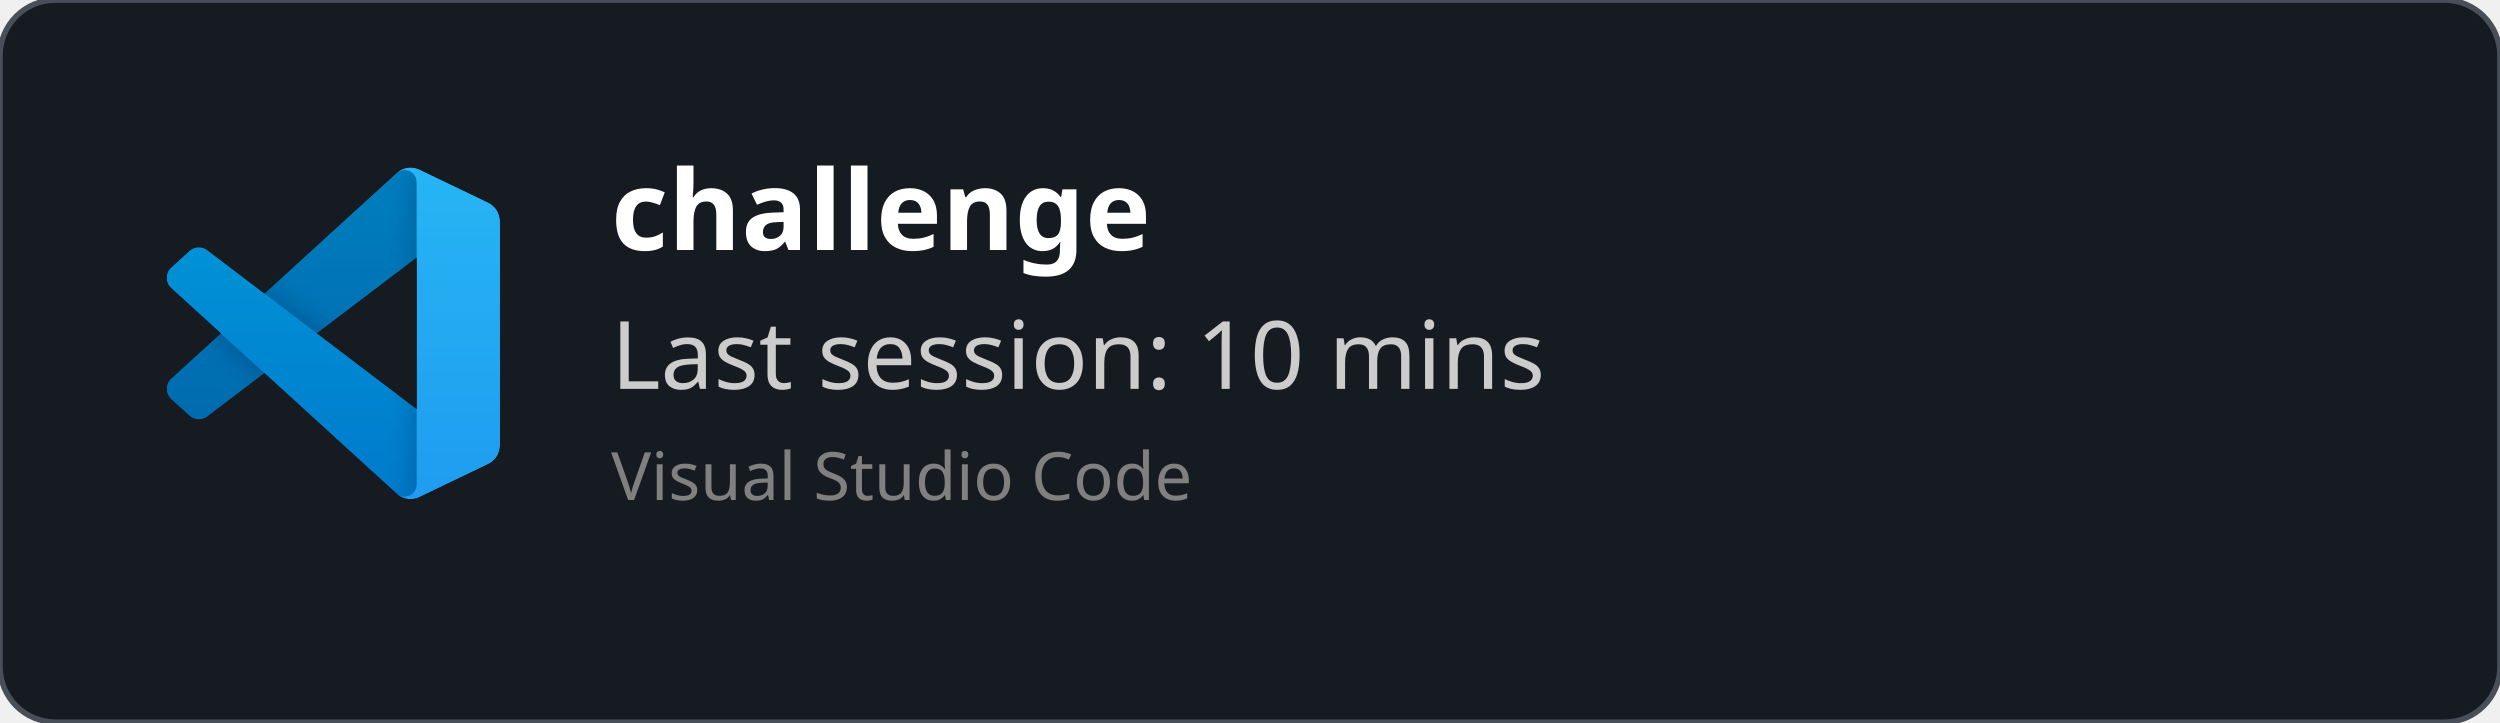
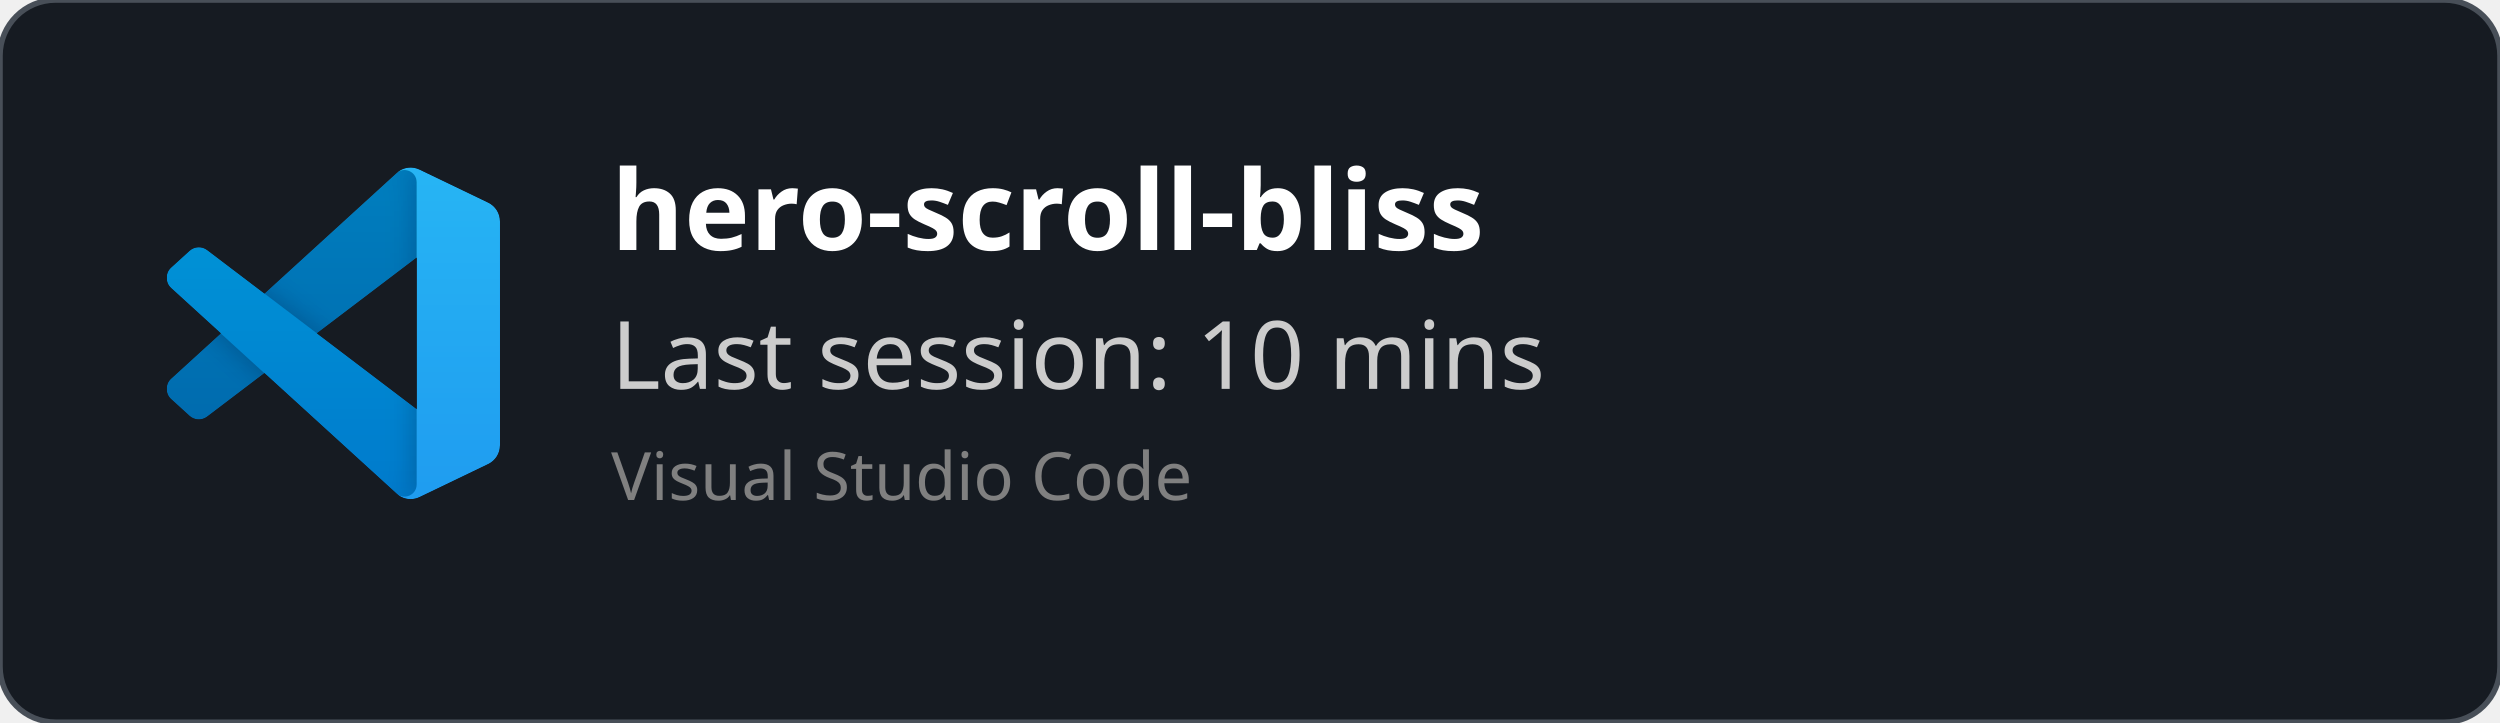
<svg xmlns="http://www.w3.org/2000/svg" width="450" height="130" viewBox="0 0 450 130" fill="none" role="img">
  <style>
    *{
        font-family: 'Segoe UI', Ubuntu, monospace
    }
    </style>
  <defs>
    <clipPath id="horizontalClip" x="20" y="20" width="500" height="200">
      <rect x="90" y="20" width="300" height="50" />
    </clipPath>
  </defs>
  <rect width="450" height="130" fill="rgba(22,27,34)" stroke="#484f58" stroke-width="1" fill-opacity="1" stroke-opacity="1" x="0" y="0" rx="10px" ry="10px">
    </rect>
  <svg width="60" height="60" x="30" y="30" viewBox="0 0 100 100" fill="none" id="vscode">
    <mask id="mask0" mask-type="alpha" maskUnits="userSpaceOnUse" x="0" y="0" width="100" height="100">
      <path fill-rule="evenodd" clip-rule="evenodd" d="M70.912 99.317C72.487 99.931 74.283 99.891 75.873 99.126L96.461 89.22C98.624 88.179 100 85.989 100 83.587V16.413C100 14.011 98.624 11.822 96.461 10.781L75.873 0.874C73.786 -0.13 71.345 0.116 69.513 1.447C69.252 1.637 69.003 1.849 68.769 2.083L29.355 38.041L12.187 25.01C10.589 23.797 8.354 23.896 6.869 25.246L1.363 30.255C-0.453 31.906 -0.455 34.763 1.359 36.417L16.247 50L1.359 63.583C-0.455 65.237 -0.453 68.094 1.363 69.745L6.869 74.754C8.354 76.104 10.589 76.204 12.187 74.99L29.355 61.959L68.769 97.917C69.392 98.541 70.125 99.01 70.912 99.317ZM75.015 27.299L45.109 50L75.015 72.701V27.299Z" fill="white" />
    </mask>
    <g mask="url(#mask0)">
      <path d="M96.461 10.796L75.857 0.876C73.472 -0.273 70.622 0.212 68.75 2.083L1.299 63.583C-0.516 65.237 -0.514 68.094 1.303 69.745L6.813 74.754C8.298 76.104 10.535 76.204 12.134 74.99L93.361 13.37C96.086 11.303 100 13.246 100 16.667V16.427C100 14.027 98.625 11.838 96.461 10.796Z" fill="#0065A9" />
      <g filter="url(#filter0_d)">
        <path d="M96.461 89.204L75.857 99.124C73.472 100.273 70.622 99.788 68.75 97.917L1.299 36.417C-0.516 34.763 -0.514 31.906 1.303 30.255L6.813 25.246C8.298 23.896 10.535 23.796 12.134 25.009L93.361 86.63C96.086 88.697 100 86.754 100 83.333V83.573C100 85.974 98.625 88.162 96.461 89.204Z" fill="#007ACC" />
      </g>
      <g filter="url(#filter1_d)">
        <path d="M75.858 99.126C73.472 100.274 70.622 99.788 68.75 97.917C71.056 100.223 75 98.59 75 95.328V4.672C75 1.41 71.056 -0.223 68.75 2.083C70.622 0.211 73.472 -0.274 75.858 0.874L96.459 10.781C98.623 11.822 100 14.011 100 16.413V83.587C100 85.989 98.623 88.179 96.459 89.22L75.858 99.126Z" fill="#1F9CF0" />
      </g>
      <g style="mix-blend-mode:overlay" opacity="0.25">
        <path fill-rule="evenodd" clip-rule="evenodd" d="M70.851 99.317C72.426 99.931 74.222 99.891 75.812 99.126L96.4 89.22C98.563 88.179 99.939 85.989 99.939 83.587V16.413C99.939 14.011 98.564 11.822 96.4 10.781L75.812 0.874C73.725 -0.13 71.284 0.116 69.453 1.447C69.191 1.637 68.942 1.849 68.708 2.083L29.294 38.041L12.126 25.01C10.528 23.796 8.293 23.896 6.809 25.246L1.302 30.255C-0.513 31.906 -0.515 34.763 1.298 36.417L16.186 50L1.298 63.583C-0.515 65.237 -0.513 68.094 1.302 69.745L6.809 74.754C8.293 76.104 10.528 76.204 12.126 74.99L29.294 61.959L68.708 97.917C69.332 98.54 70.064 99.01 70.851 99.317ZM74.954 27.299L45.048 50L74.954 72.701V27.299Z" fill="url(#paint0_linear)" />
      </g>
    </g>
    <defs>
      <filter id="filter0_d" x="-8.394" y="15.829" width="116.727" height="92.246" filterUnits="userSpaceOnUse" color-interpolation-filters="sRGB">
        <feFlood flood-opacity="0" result="BackgroundImageFix" />
        <feColorMatrix in="SourceAlpha" type="matrix" values="0 0 0 0 0 0 0 0 0 0 0 0 0 0 0 0 0 0 127 0" />
        <feOffset />
        <feGaussianBlur stdDeviation="4.167" />
        <feColorMatrix type="matrix" values="0 0 0 0 0 0 0 0 0 0 0 0 0 0 0 0 0 0 0.25 0" />
        <feBlend mode="overlay" in2="BackgroundImageFix" result="effect1_dropShadow" />
        <feBlend mode="normal" in="SourceGraphic" in2="effect1_dropShadow" result="shape" />
      </filter>
      <filter id="filter1_d" x="60.417" y="-8.076" width="47.917" height="116.151" filterUnits="userSpaceOnUse" color-interpolation-filters="sRGB">
        <feFlood flood-opacity="0" result="BackgroundImageFix" />
        <feColorMatrix in="SourceAlpha" type="matrix" values="0 0 0 0 0 0 0 0 0 0 0 0 0 0 0 0 0 0 127 0" />
        <feOffset />
        <feGaussianBlur stdDeviation="4.167" />
        <feColorMatrix type="matrix" values="0 0 0 0 0 0 0 0 0 0 0 0 0 0 0 0 0 0 0.25 0" />
        <feBlend mode="overlay" in2="BackgroundImageFix" result="effect1_dropShadow" />
        <feBlend mode="normal" in="SourceGraphic" in2="effect1_dropShadow" result="shape" />
      </filter>
      <linearGradient id="paint0_linear" x1="49.939" y1="0.258" x2="49.939" y2="99.742" gradientUnits="userSpaceOnUse">
        <stop stop-color="white" />
        <stop offset="1" stop-color="white" stop-opacity="0" />
      </linearGradient>
    </defs>
  </svg>
  <text x="110" y="45" font-size="20" clip-path="url(#horizontalClip)" font-weight="bold" font-family="Ubuntu" fill="white">
-     challenge
+     hero-scroll-bliss
    </text>
  <text x="110" y="70" font-size="17px" font-family="Ubuntu" fill="#ccc">
    Last session: 10 mins
    </text>
  <text x="110" y="90" font-size="12px" font-family="Ubuntu" fill="grey">
    Visual Studio Code
    </text>
</svg>
